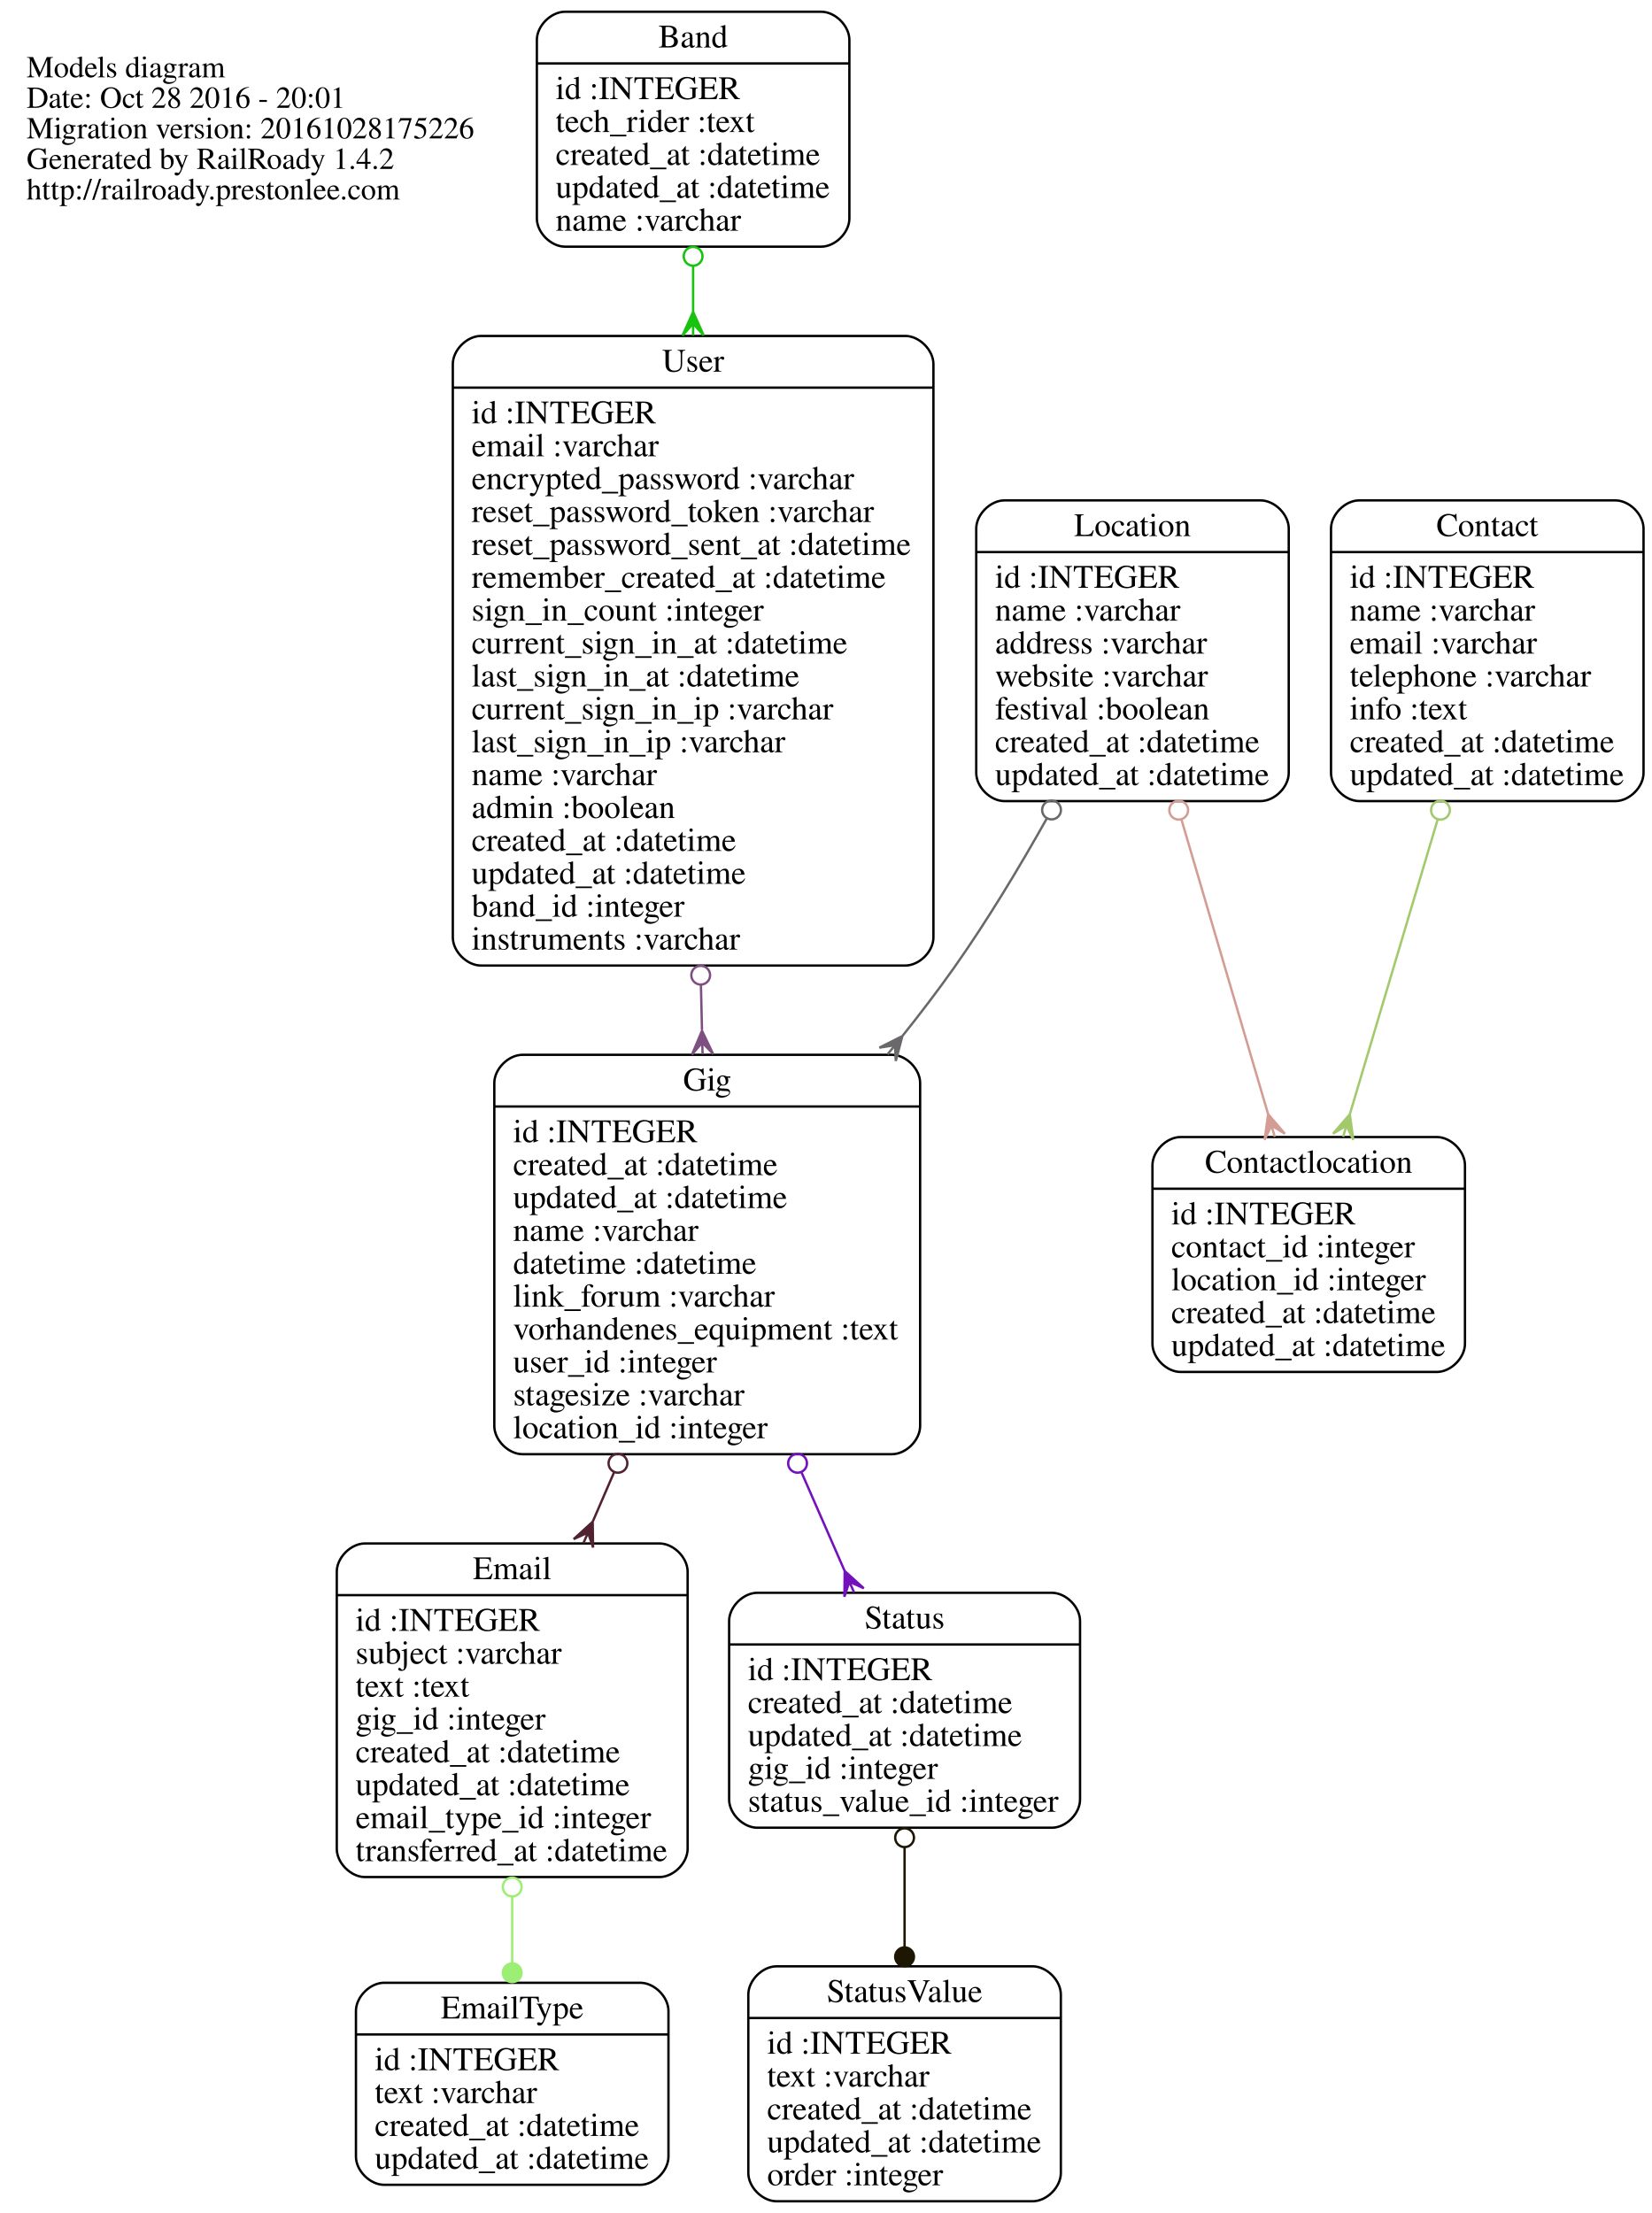
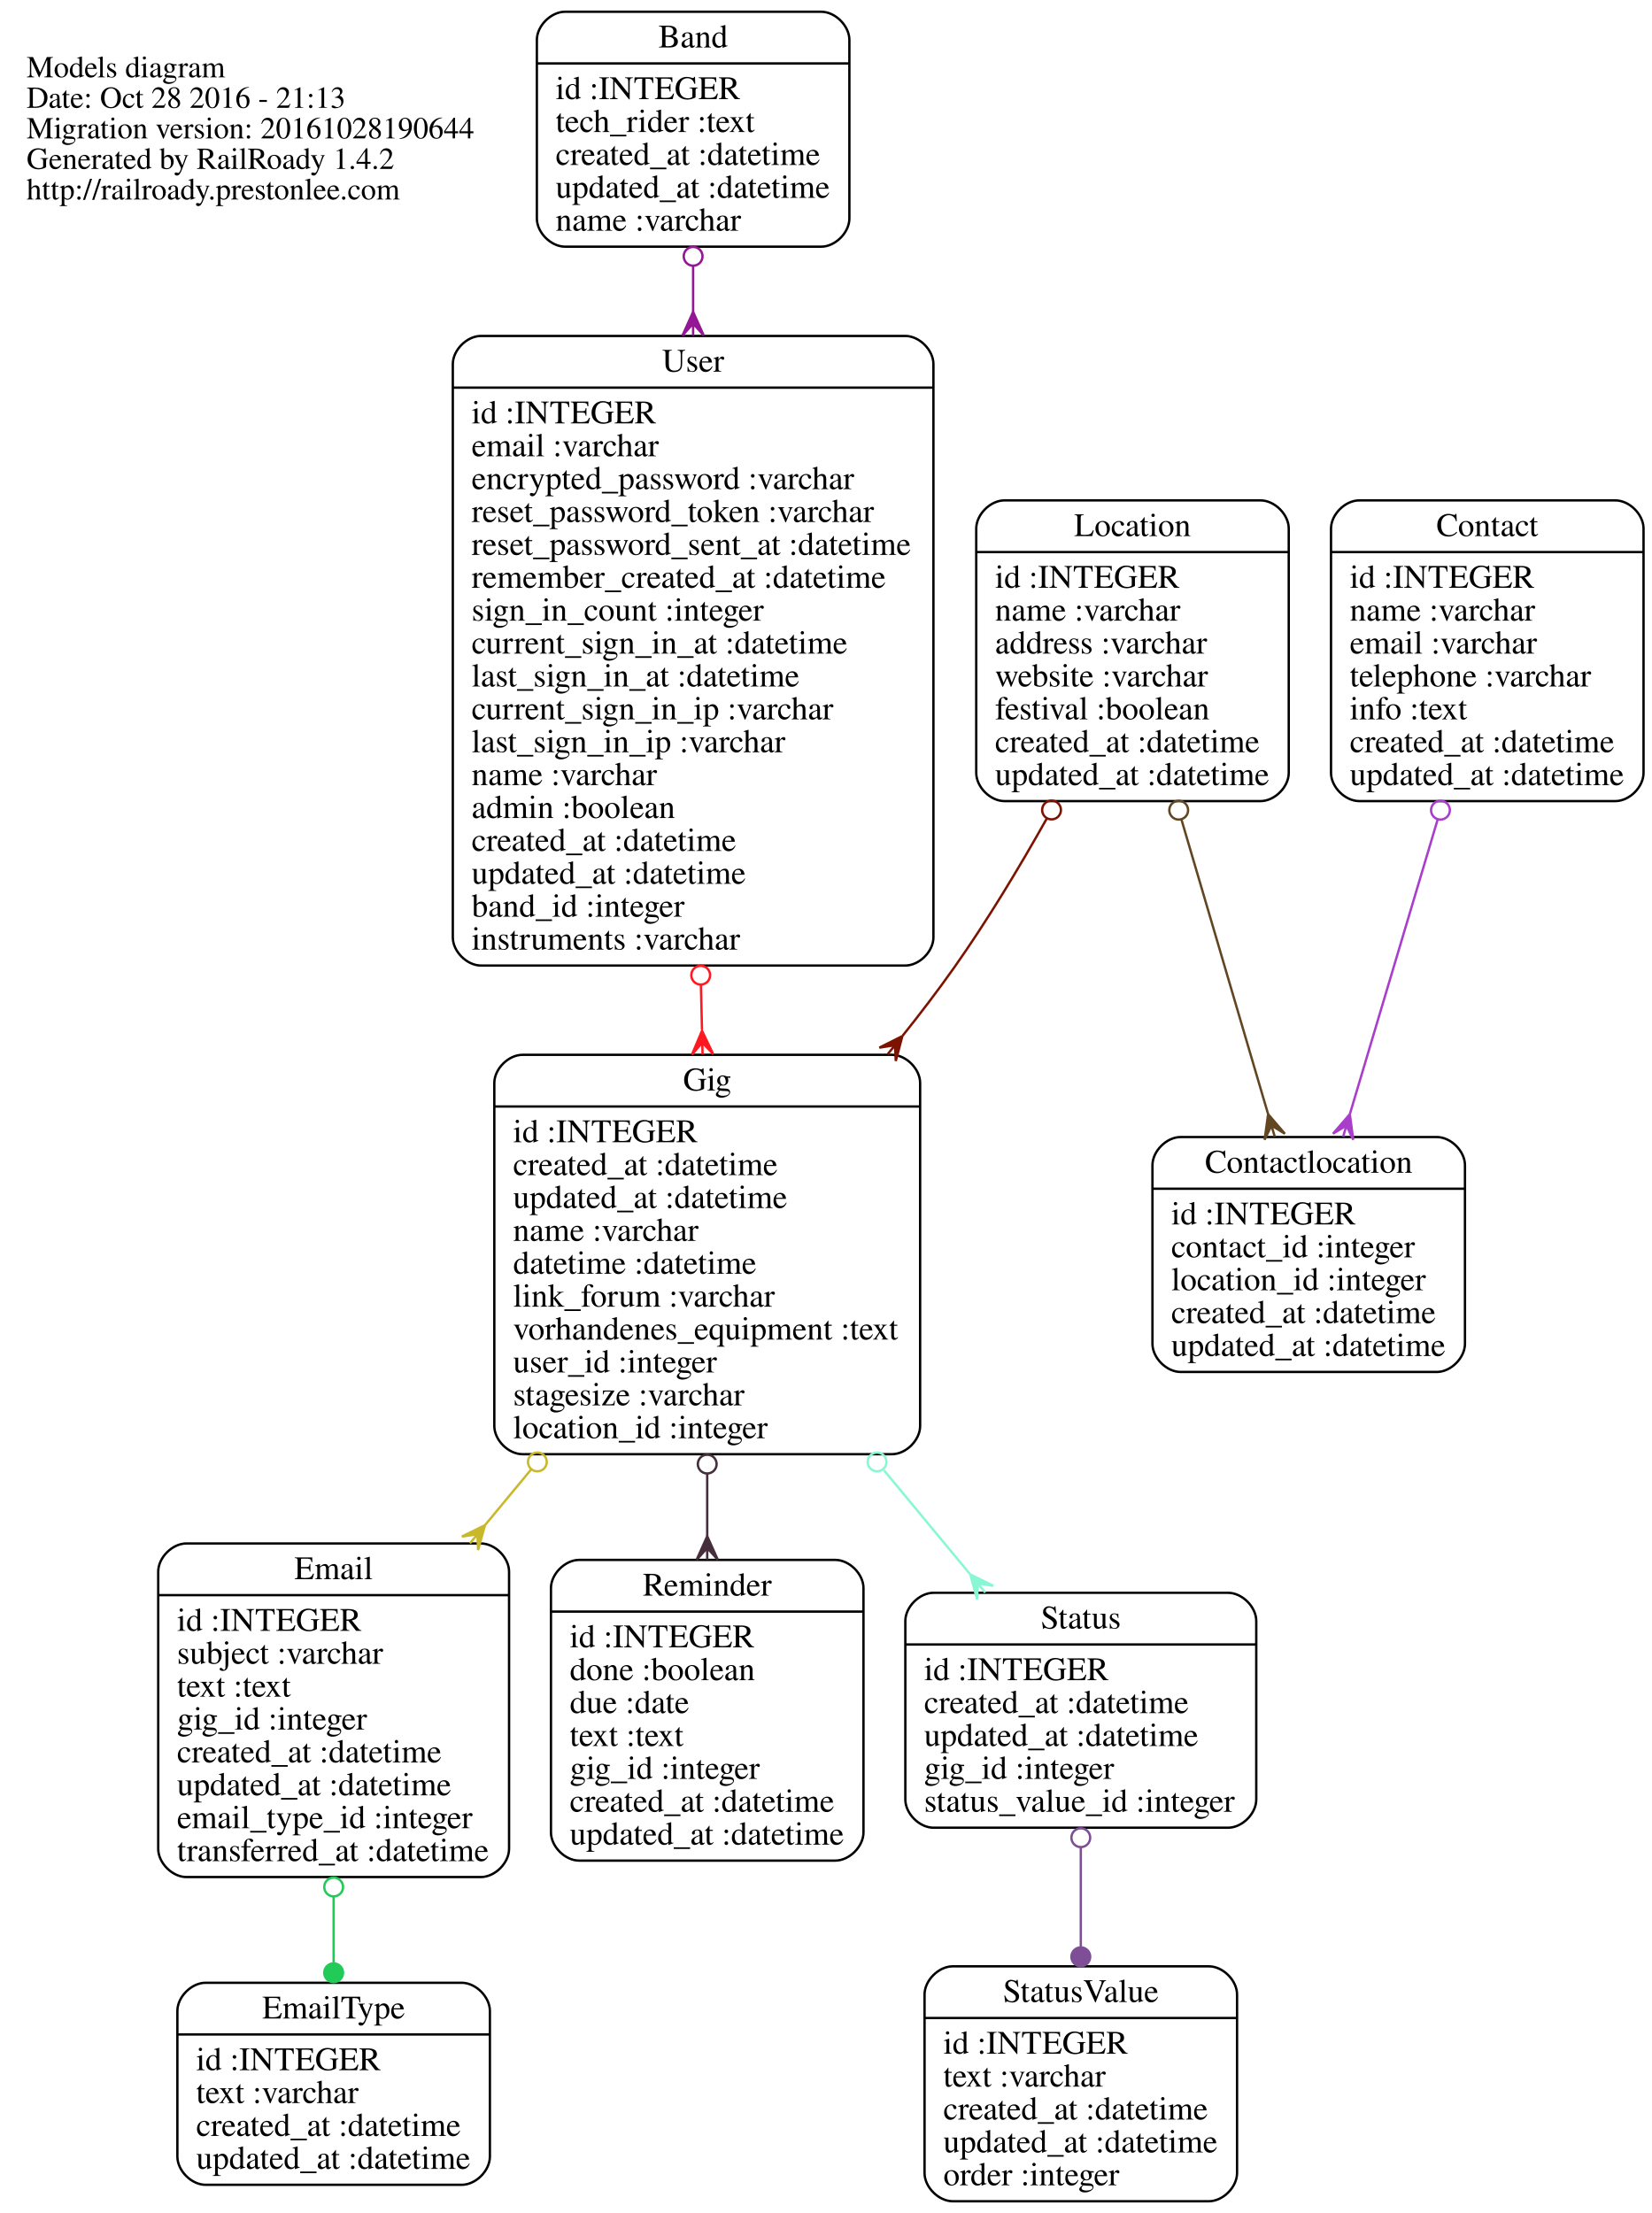
<svg xmlns="http://www.w3.org/2000/svg" width="703pt" height="942pt" viewBox="0.00 0.00 703.00 942.00">
  <g id="graph0" class="graph" transform="scale(1 1) rotate(0) translate(4 938)">
    <polygon fill="none" stroke="none" points="-4,4 -4,-938 699,-938 699,4 -4,4" />
    <g id="node1" class="node">
      <text text-anchor="start" x="7.312" y="-905.1" font-family="Times,serif" font-size="13.00">Models diagram</text>
-       <text text-anchor="start" x="7.312" y="-892.1" font-family="Times,serif" font-size="13.00">Date: Oct 28 2016 - 20:01</text>
-       <text text-anchor="start" x="7.312" y="-879.1" font-family="Times,serif" font-size="13.00">Migration version: 20161028175226</text>
+       <text text-anchor="start" x="7.312" y="-892.1" font-family="Times,serif" font-size="13.00">Date: Oct 28 2016 - 21:13</text>
+       <text text-anchor="start" x="7.312" y="-879.1" font-family="Times,serif" font-size="13.00">Migration version: 20161028190644</text>
      <text text-anchor="start" x="7.312" y="-866.1" font-family="Times,serif" font-size="13.00">Generated by RailRoady 1.4.2</text>
      <text text-anchor="start" x="7.312" y="-853.1" font-family="Times,serif" font-size="13.00">http://railroady.prestonlee.com</text>
    </g>
    <g id="node2" class="node">
      <path fill="none" stroke="black" d="M236.495,-833C236.495,-833 345.505,-833 345.505,-833 351.505,-833 357.505,-839 357.505,-845 357.505,-845 357.505,-921 357.505,-921 357.505,-927 351.505,-933 345.505,-933 345.505,-933 236.495,-933 236.495,-933 230.495,-933 224.495,-927 224.495,-921 224.495,-921 224.495,-845 224.495,-845 224.495,-839 230.495,-833 236.495,-833" />
      <text text-anchor="middle" x="291" y="-917.8" font-family="Times,serif" font-size="14.00">Band</text>
      <polyline fill="none" stroke="black" points="224.495,-911 357.505,-911 " />
      <text text-anchor="start" x="232.495" y="-895.8" font-family="Times,serif" font-size="14.00">id :INTEGER</text>
      <text text-anchor="start" x="232.495" y="-881.8" font-family="Times,serif" font-size="14.00">tech_rider :text</text>
      <text text-anchor="start" x="232.495" y="-867.8" font-family="Times,serif" font-size="14.00">created_at :datetime</text>
      <text text-anchor="start" x="232.495" y="-853.8" font-family="Times,serif" font-size="14.00">updated_at :datetime</text>
      <text text-anchor="start" x="232.495" y="-839.8" font-family="Times,serif" font-size="14.00">name :varchar</text>
    </g>
-     <g id="node11" class="node">
+     <g id="node12" class="node">
      <path fill="none" stroke="black" d="M200.722,-527C200.722,-527 381.278,-527 381.278,-527 387.278,-527 393.278,-533 393.278,-539 393.278,-539 393.278,-783 393.278,-783 393.278,-789 387.278,-795 381.278,-795 381.278,-795 200.722,-795 200.722,-795 194.722,-795 188.722,-789 188.722,-783 188.722,-783 188.722,-539 188.722,-539 188.722,-533 194.722,-527 200.722,-527" />
      <text text-anchor="middle" x="291" y="-779.8" font-family="Times,serif" font-size="14.00">User</text>
      <polyline fill="none" stroke="black" points="188.722,-773 393.278,-773 " />
      <text text-anchor="start" x="196.722" y="-757.8" font-family="Times,serif" font-size="14.00">id :INTEGER</text>
      <text text-anchor="start" x="196.722" y="-743.8" font-family="Times,serif" font-size="14.00">email :varchar</text>
      <text text-anchor="start" x="196.722" y="-729.8" font-family="Times,serif" font-size="14.00">encrypted_password :varchar</text>
      <text text-anchor="start" x="196.722" y="-715.8" font-family="Times,serif" font-size="14.00">reset_password_token :varchar</text>
      <text text-anchor="start" x="196.722" y="-701.8" font-family="Times,serif" font-size="14.00">reset_password_sent_at :datetime</text>
      <text text-anchor="start" x="196.722" y="-687.8" font-family="Times,serif" font-size="14.00">remember_created_at :datetime</text>
      <text text-anchor="start" x="196.722" y="-673.8" font-family="Times,serif" font-size="14.00">sign_in_count :integer</text>
      <text text-anchor="start" x="196.722" y="-659.8" font-family="Times,serif" font-size="14.00">current_sign_in_at :datetime</text>
      <text text-anchor="start" x="196.722" y="-645.8" font-family="Times,serif" font-size="14.00">last_sign_in_at :datetime</text>
      <text text-anchor="start" x="196.722" y="-631.8" font-family="Times,serif" font-size="14.00">current_sign_in_ip :varchar</text>
      <text text-anchor="start" x="196.722" y="-617.8" font-family="Times,serif" font-size="14.00">last_sign_in_ip :varchar</text>
      <text text-anchor="start" x="196.722" y="-603.8" font-family="Times,serif" font-size="14.00">name :varchar</text>
      <text text-anchor="start" x="196.722" y="-589.8" font-family="Times,serif" font-size="14.00">admin :boolean</text>
      <text text-anchor="start" x="196.722" y="-575.8" font-family="Times,serif" font-size="14.00">created_at :datetime</text>
      <text text-anchor="start" x="196.722" y="-561.8" font-family="Times,serif" font-size="14.00">updated_at :datetime</text>
      <text text-anchor="start" x="196.722" y="-547.8" font-family="Times,serif" font-size="14.00">band_id :integer</text>
      <text text-anchor="start" x="196.722" y="-533.8" font-family="Times,serif" font-size="14.00">instruments :varchar</text>
    </g>
    <g id="edge1" class="edge">
-       <path fill="none" stroke="#18c310" d="M291,-824.878C291,-818.605 291,-812.031 291,-805.271" />
-       <ellipse fill="none" stroke="#18c310" cx="291" cy="-828.902" rx="4" ry="4" />
-       <polygon fill="#18c310" stroke="#18c310" points="291,-805.249 295.5,-795.249 291,-800.249 291,-795.249 291,-795.249 291,-795.249 291,-800.249 286.5,-795.249 291,-805.249 291,-805.249" />
+       <path fill="none" stroke="#931795" d="M291,-824.878C291,-818.605 291,-812.031 291,-805.271" />
+       <ellipse fill="none" stroke="#931795" cx="291" cy="-828.902" rx="4" ry="4" />
+       <polygon fill="#931795" stroke="#931795" points="291,-805.249 295.5,-795.249 291,-800.249 291,-795.249 291,-795.249 291,-795.249 291,-800.249 286.5,-795.249 291,-805.249 291,-805.249" />
    </g>
    <g id="node3" class="node">
      <path fill="none" stroke="black" d="M574.495,-597C574.495,-597 683.505,-597 683.505,-597 689.505,-597 695.505,-603 695.505,-609 695.505,-609 695.505,-713 695.505,-713 695.505,-719 689.505,-725 683.505,-725 683.505,-725 574.495,-725 574.495,-725 568.495,-725 562.495,-719 562.495,-713 562.495,-713 562.495,-609 562.495,-609 562.495,-603 568.495,-597 574.495,-597" />
      <text text-anchor="middle" x="629" y="-709.8" font-family="Times,serif" font-size="14.00">Contact</text>
      <polyline fill="none" stroke="black" points="562.495,-703 695.505,-703 " />
      <text text-anchor="start" x="570.495" y="-687.8" font-family="Times,serif" font-size="14.00">id :INTEGER</text>
      <text text-anchor="start" x="570.495" y="-673.8" font-family="Times,serif" font-size="14.00">name :varchar</text>
      <text text-anchor="start" x="570.495" y="-659.8" font-family="Times,serif" font-size="14.00">email :varchar</text>
      <text text-anchor="start" x="570.495" y="-645.8" font-family="Times,serif" font-size="14.00">telephone :varchar</text>
      <text text-anchor="start" x="570.495" y="-631.8" font-family="Times,serif" font-size="14.00">info :text</text>
      <text text-anchor="start" x="570.495" y="-617.8" font-family="Times,serif" font-size="14.00">created_at :datetime</text>
      <text text-anchor="start" x="570.495" y="-603.8" font-family="Times,serif" font-size="14.00">updated_at :datetime</text>
    </g>
    <g id="node4" class="node">
      <path fill="none" stroke="black" d="M498.495,-354C498.495,-354 607.505,-354 607.505,-354 613.505,-354 619.505,-360 619.505,-366 619.505,-366 619.505,-442 619.505,-442 619.505,-448 613.505,-454 607.505,-454 607.505,-454 498.495,-454 498.495,-454 492.495,-454 486.495,-448 486.495,-442 486.495,-442 486.495,-366 486.495,-366 486.495,-360 492.495,-354 498.495,-354" />
      <text text-anchor="middle" x="553" y="-438.8" font-family="Times,serif" font-size="14.00">Contactlocation</text>
      <polyline fill="none" stroke="black" points="486.495,-432 619.505,-432 " />
      <text text-anchor="start" x="494.495" y="-416.8" font-family="Times,serif" font-size="14.00">id :INTEGER</text>
      <text text-anchor="start" x="494.495" y="-402.8" font-family="Times,serif" font-size="14.00">contact_id :integer</text>
      <text text-anchor="start" x="494.495" y="-388.8" font-family="Times,serif" font-size="14.00">location_id :integer</text>
      <text text-anchor="start" x="494.495" y="-374.8" font-family="Times,serif" font-size="14.00">created_at :datetime</text>
      <text text-anchor="start" x="494.495" y="-360.8" font-family="Times,serif" font-size="14.00">updated_at :datetime</text>
    </g>
    <g id="edge2" class="edge">
-       <path fill="none" stroke="#a2ca6c" d="M607.862,-589.077C596.111,-549.647 581.66,-501.162 570.54,-463.851" />
-       <ellipse fill="none" stroke="#a2ca6c" cx="609.071" cy="-593.133" rx="4" ry="4" />
-       <polygon fill="#a2ca6c" stroke="#a2ca6c" points="570.499,-463.715 571.956,-452.846 569.071,-458.923 567.643,-454.131 567.643,-454.131 567.643,-454.131 569.071,-458.923 563.33,-455.417 570.499,-463.715 570.499,-463.715" />
+       <path fill="none" stroke="#a93ecb" d="M607.862,-589.077C596.111,-549.647 581.66,-501.162 570.54,-463.851" />
+       <ellipse fill="none" stroke="#a93ecb" cx="609.071" cy="-593.133" rx="4" ry="4" />
+       <polygon fill="#a93ecb" stroke="#a93ecb" points="570.499,-463.715 571.956,-452.846 569.071,-458.923 567.643,-454.131 567.643,-454.131 567.643,-454.131 569.071,-458.923 563.33,-455.417 570.499,-463.715 570.499,-463.715" />
    </g>
    <g id="node5" class="node">
-       <path fill="none" stroke="black" d="M151.339,-139C151.339,-139 276.661,-139 276.661,-139 282.661,-139 288.661,-145 288.661,-151 288.661,-151 288.661,-269 288.661,-269 288.661,-275 282.661,-281 276.661,-281 276.661,-281 151.339,-281 151.339,-281 145.339,-281 139.339,-275 139.339,-269 139.339,-269 139.339,-151 139.339,-151 139.339,-145 145.339,-139 151.339,-139" />
-       <text text-anchor="middle" x="214" y="-265.8" font-family="Times,serif" font-size="14.00">Email</text>
-       <polyline fill="none" stroke="black" points="139.339,-259 288.661,-259 " />
-       <text text-anchor="start" x="147.339" y="-243.8" font-family="Times,serif" font-size="14.00">id :INTEGER</text>
-       <text text-anchor="start" x="147.339" y="-229.8" font-family="Times,serif" font-size="14.00">subject :varchar</text>
-       <text text-anchor="start" x="147.339" y="-215.8" font-family="Times,serif" font-size="14.00">text :text</text>
-       <text text-anchor="start" x="147.339" y="-201.8" font-family="Times,serif" font-size="14.00">gig_id :integer</text>
-       <text text-anchor="start" x="147.339" y="-187.8" font-family="Times,serif" font-size="14.00">created_at :datetime</text>
-       <text text-anchor="start" x="147.339" y="-173.8" font-family="Times,serif" font-size="14.00">updated_at :datetime</text>
-       <text text-anchor="start" x="147.339" y="-159.8" font-family="Times,serif" font-size="14.00">email_type_id :integer</text>
-       <text text-anchor="start" x="147.339" y="-145.8" font-family="Times,serif" font-size="14.00">transferred_at :datetime</text>
+       <path fill="none" stroke="black" d="M75.339,-139C75.339,-139 200.661,-139 200.661,-139 206.661,-139 212.661,-145 212.661,-151 212.661,-151 212.661,-269 212.661,-269 212.661,-275 206.661,-281 200.661,-281 200.661,-281 75.339,-281 75.339,-281 69.339,-281 63.339,-275 63.339,-269 63.339,-269 63.339,-151 63.339,-151 63.339,-145 69.339,-139 75.339,-139" />
+       <text text-anchor="middle" x="138" y="-265.8" font-family="Times,serif" font-size="14.00">Email</text>
+       <polyline fill="none" stroke="black" points="63.339,-259 212.661,-259 " />
+       <text text-anchor="start" x="71.339" y="-243.8" font-family="Times,serif" font-size="14.00">id :INTEGER</text>
+       <text text-anchor="start" x="71.339" y="-229.8" font-family="Times,serif" font-size="14.00">subject :varchar</text>
+       <text text-anchor="start" x="71.339" y="-215.8" font-family="Times,serif" font-size="14.00">text :text</text>
+       <text text-anchor="start" x="71.339" y="-201.8" font-family="Times,serif" font-size="14.00">gig_id :integer</text>
+       <text text-anchor="start" x="71.339" y="-187.8" font-family="Times,serif" font-size="14.00">created_at :datetime</text>
+       <text text-anchor="start" x="71.339" y="-173.8" font-family="Times,serif" font-size="14.00">updated_at :datetime</text>
+       <text text-anchor="start" x="71.339" y="-159.8" font-family="Times,serif" font-size="14.00">email_type_id :integer</text>
+       <text text-anchor="start" x="71.339" y="-145.8" font-family="Times,serif" font-size="14.00">transferred_at :datetime</text>
    </g>
    <g id="node6" class="node">
-       <path fill="none" stroke="black" d="M159.495,-8C159.495,-8 268.505,-8 268.505,-8 274.505,-8 280.505,-14 280.505,-20 280.505,-20 280.505,-82 280.505,-82 280.505,-88 274.505,-94 268.505,-94 268.505,-94 159.495,-94 159.495,-94 153.495,-94 147.495,-88 147.495,-82 147.495,-82 147.495,-20 147.495,-20 147.495,-14 153.495,-8 159.495,-8" />
-       <text text-anchor="middle" x="214" y="-78.8" font-family="Times,serif" font-size="14.00">EmailType</text>
-       <polyline fill="none" stroke="black" points="147.495,-72 280.505,-72 " />
-       <text text-anchor="start" x="155.495" y="-56.8" font-family="Times,serif" font-size="14.00">id :INTEGER</text>
-       <text text-anchor="start" x="155.495" y="-42.8" font-family="Times,serif" font-size="14.00">text :varchar</text>
-       <text text-anchor="start" x="155.495" y="-28.8" font-family="Times,serif" font-size="14.00">created_at :datetime</text>
-       <text text-anchor="start" x="155.495" y="-14.8" font-family="Times,serif" font-size="14.00">updated_at :datetime</text>
+       <path fill="none" stroke="black" d="M83.495,-8C83.495,-8 192.505,-8 192.505,-8 198.505,-8 204.505,-14 204.505,-20 204.505,-20 204.505,-82 204.505,-82 204.505,-88 198.505,-94 192.505,-94 192.505,-94 83.495,-94 83.495,-94 77.495,-94 71.495,-88 71.495,-82 71.495,-82 71.495,-20 71.495,-20 71.495,-14 77.495,-8 83.495,-8" />
+       <text text-anchor="middle" x="138" y="-78.8" font-family="Times,serif" font-size="14.00">EmailType</text>
+       <polyline fill="none" stroke="black" points="71.495,-72 204.505,-72 " />
+       <text text-anchor="start" x="79.495" y="-56.8" font-family="Times,serif" font-size="14.00">id :INTEGER</text>
+       <text text-anchor="start" x="79.495" y="-42.8" font-family="Times,serif" font-size="14.00">text :varchar</text>
+       <text text-anchor="start" x="79.495" y="-28.8" font-family="Times,serif" font-size="14.00">created_at :datetime</text>
+       <text text-anchor="start" x="79.495" y="-14.8" font-family="Times,serif" font-size="14.00">updated_at :datetime</text>
    </g>
    <g id="edge3" class="edge">
-       <path fill="none" stroke="#9dee75" d="M214,-130.552C214,-120.968 214,-111.382 214,-102.366" />
-       <ellipse fill="none" stroke="#9dee75" cx="214" cy="-134.766" rx="4" ry="4" />
-       <ellipse fill="#9dee75" stroke="#9dee75" cx="214" cy="-98.263" rx="4" ry="4" />
+       <path fill="none" stroke="#22cb58" d="M138,-130.552C138,-120.968 138,-111.382 138,-102.366" />
+       <ellipse fill="none" stroke="#22cb58" cx="138" cy="-134.766" rx="4" ry="4" />
+       <ellipse fill="#22cb58" stroke="#22cb58" cx="138" cy="-98.263" rx="4" ry="4" />
    </g>
    <g id="node7" class="node">
      <path fill="none" stroke="black" d="M218.384,-319C218.384,-319 375.616,-319 375.616,-319 381.616,-319 387.616,-325 387.616,-331 387.616,-331 387.616,-477 387.616,-477 387.616,-483 381.616,-489 375.616,-489 375.616,-489 218.384,-489 218.384,-489 212.384,-489 206.384,-483 206.384,-477 206.384,-477 206.384,-331 206.384,-331 206.384,-325 212.384,-319 218.384,-319" />
      <text text-anchor="middle" x="297" y="-473.8" font-family="Times,serif" font-size="14.00">Gig</text>
      <polyline fill="none" stroke="black" points="206.384,-467 387.616,-467 " />
      <text text-anchor="start" x="214.384" y="-451.8" font-family="Times,serif" font-size="14.00">id :INTEGER</text>
      <text text-anchor="start" x="214.384" y="-437.8" font-family="Times,serif" font-size="14.00">created_at :datetime</text>
      <text text-anchor="start" x="214.384" y="-423.8" font-family="Times,serif" font-size="14.00">updated_at :datetime</text>
      <text text-anchor="start" x="214.384" y="-409.8" font-family="Times,serif" font-size="14.00">name :varchar</text>
      <text text-anchor="start" x="214.384" y="-395.8" font-family="Times,serif" font-size="14.00">datetime :datetime</text>
      <text text-anchor="start" x="214.384" y="-381.8" font-family="Times,serif" font-size="14.00">link_forum :varchar</text>
      <text text-anchor="start" x="214.384" y="-367.8" font-family="Times,serif" font-size="14.00">vorhandenes_equipment :text</text>
      <text text-anchor="start" x="214.384" y="-353.8" font-family="Times,serif" font-size="14.00">user_id :integer</text>
      <text text-anchor="start" x="214.384" y="-339.8" font-family="Times,serif" font-size="14.00">stagesize :varchar</text>
      <text text-anchor="start" x="214.384" y="-325.8" font-family="Times,serif" font-size="14.00">location_id :integer</text>
    </g>
    <g id="edge5" class="edge">
-       <path fill="none" stroke="#522231" d="M257.394,-311.381C254.364,-304.373 251.321,-297.333 248.329,-290.412" />
-       <ellipse fill="none" stroke="#522231" cx="259.008" cy="-315.114" rx="4" ry="4" />
-       <polygon fill="#522231" stroke="#522231" points="248.255,-290.241 248.418,-279.277 246.271,-285.652 244.287,-281.062 244.287,-281.062 244.287,-281.062 246.271,-285.652 240.157,-282.848 248.255,-290.241 248.255,-290.241" />
+       <path fill="none" stroke="#cab82c" d="M222.112,-312.569C215.538,-304.631 208.922,-296.642 202.445,-288.82" />
+       <ellipse fill="none" stroke="#cab82c" cx="224.709" cy="-315.705" rx="4" ry="4" />
+       <polygon fill="#cab82c" stroke="#cab82c" points="202.399,-288.764 199.486,-278.192 199.209,-284.913 196.02,-281.062 196.02,-281.062 196.02,-281.062 199.209,-284.913 192.555,-283.933 202.399,-288.764 202.399,-288.764" />
    </g>
    <g id="node9" class="node">
-       <path fill="none" stroke="black" d="M318.322,-160C318.322,-160 443.678,-160 443.678,-160 449.678,-160 455.678,-166 455.678,-172 455.678,-172 455.678,-248 455.678,-248 455.678,-254 449.678,-260 443.678,-260 443.678,-260 318.322,-260 318.322,-260 312.322,-260 306.322,-254 306.322,-248 306.322,-248 306.322,-172 306.322,-172 306.322,-166 312.322,-160 318.322,-160" />
-       <text text-anchor="middle" x="381" y="-244.8" font-family="Times,serif" font-size="14.00">Status</text>
-       <polyline fill="none" stroke="black" points="306.322,-238 455.678,-238 " />
-       <text text-anchor="start" x="314.322" y="-222.8" font-family="Times,serif" font-size="14.00">id :INTEGER</text>
-       <text text-anchor="start" x="314.322" y="-208.8" font-family="Times,serif" font-size="14.00">created_at :datetime</text>
-       <text text-anchor="start" x="314.322" y="-194.8" font-family="Times,serif" font-size="14.00">updated_at :datetime</text>
-       <text text-anchor="start" x="314.322" y="-180.8" font-family="Times,serif" font-size="14.00">gig_id :integer</text>
-       <text text-anchor="start" x="314.322" y="-166.8" font-family="Times,serif" font-size="14.00">status_value_id :integer</text>
+       <path fill="none" stroke="black" d="M242.495,-146C242.495,-146 351.505,-146 351.505,-146 357.505,-146 363.505,-152 363.505,-158 363.505,-158 363.505,-262 363.505,-262 363.505,-268 357.505,-274 351.505,-274 351.505,-274 242.495,-274 242.495,-274 236.495,-274 230.495,-268 230.495,-262 230.495,-262 230.495,-158 230.495,-158 230.495,-152 236.495,-146 242.495,-146" />
+       <text text-anchor="middle" x="297" y="-258.8" font-family="Times,serif" font-size="14.00">Reminder</text>
+       <polyline fill="none" stroke="black" points="230.495,-252 363.505,-252 " />
+       <text text-anchor="start" x="238.495" y="-236.8" font-family="Times,serif" font-size="14.00">id :INTEGER</text>
+       <text text-anchor="start" x="238.495" y="-222.8" font-family="Times,serif" font-size="14.00">done :boolean</text>
+       <text text-anchor="start" x="238.495" y="-208.8" font-family="Times,serif" font-size="14.00">due :date</text>
+       <text text-anchor="start" x="238.495" y="-194.8" font-family="Times,serif" font-size="14.00">text :text</text>
+       <text text-anchor="start" x="238.495" y="-180.8" font-family="Times,serif" font-size="14.00">gig_id :integer</text>
+       <text text-anchor="start" x="238.495" y="-166.8" font-family="Times,serif" font-size="14.00">created_at :datetime</text>
+       <text text-anchor="start" x="238.495" y="-152.8" font-family="Times,serif" font-size="14.00">updated_at :datetime</text>
+     </g>
+     <g id="edge6" class="edge">
+       <path fill="none" stroke="#462f3c" d="M297,-310.664C297,-301.758 297,-292.81 297,-284.127" />
+       <ellipse fill="none" stroke="#462f3c" cx="297" cy="-314.786" rx="4" ry="4" />
+       <polygon fill="#462f3c" stroke="#462f3c" points="297,-284.075 301.5,-274.075 297,-279.075 297,-274.075 297,-274.075 297,-274.075 297,-279.075 292.5,-274.075 297,-284.075 297,-284.075" />
+     </g>
+     <g id="node10" class="node">
+       <path fill="none" stroke="black" d="M393.322,-160C393.322,-160 518.678,-160 518.678,-160 524.678,-160 530.678,-166 530.678,-172 530.678,-172 530.678,-248 530.678,-248 530.678,-254 524.678,-260 518.678,-260 518.678,-260 393.322,-260 393.322,-260 387.322,-260 381.322,-254 381.322,-248 381.322,-248 381.322,-172 381.322,-172 381.322,-166 387.322,-160 393.322,-160" />
+       <text text-anchor="middle" x="456" y="-244.8" font-family="Times,serif" font-size="14.00">Status</text>
+       <polyline fill="none" stroke="black" points="381.322,-238 530.678,-238 " />
+       <text text-anchor="start" x="389.322" y="-222.8" font-family="Times,serif" font-size="14.00">id :INTEGER</text>
+       <text text-anchor="start" x="389.322" y="-208.8" font-family="Times,serif" font-size="14.00">created_at :datetime</text>
+       <text text-anchor="start" x="389.322" y="-194.8" font-family="Times,serif" font-size="14.00">updated_at :datetime</text>
+       <text text-anchor="start" x="389.322" y="-180.8" font-family="Times,serif" font-size="14.00">gig_id :integer</text>
+       <text text-anchor="start" x="389.322" y="-166.8" font-family="Times,serif" font-size="14.00">status_value_id :integer</text>
    </g>
    <g id="edge4" class="edge">
-       <path fill="none" stroke="#7510bd" d="M337.144,-311.241C343.357,-297.04 349.625,-282.715 355.401,-269.512" />
-       <ellipse fill="none" stroke="#7510bd" cx="335.447" cy="-315.121" rx="4" ry="4" />
-       <polygon fill="#7510bd" stroke="#7510bd" points="355.504,-269.276 363.635,-261.918 357.508,-264.695 359.512,-260.115 359.512,-260.115 359.512,-260.115 357.508,-264.695 355.39,-258.311 355.504,-269.276 355.504,-269.276" />
+       <path fill="none" stroke="#89f6d4" d="M372.205,-312.187C384.635,-297.177 397.205,-281.998 408.695,-268.122" />
+       <ellipse fill="none" stroke="#89f6d4" cx="369.291" cy="-315.705" rx="4" ry="4" />
+       <polygon fill="#89f6d4" stroke="#89f6d4" points="408.949,-267.817 418.793,-262.985 412.138,-263.966 415.327,-260.115 415.327,-260.115 415.327,-260.115 412.138,-263.966 411.861,-257.245 408.949,-267.817 408.949,-267.817" />
    </g>
    <g id="node8" class="node">
      <path fill="none" stroke="black" d="M423.495,-597C423.495,-597 532.505,-597 532.505,-597 538.505,-597 544.505,-603 544.505,-609 544.505,-609 544.505,-713 544.505,-713 544.505,-719 538.505,-725 532.505,-725 532.505,-725 423.495,-725 423.495,-725 417.495,-725 411.495,-719 411.495,-713 411.495,-713 411.495,-609 411.495,-609 411.495,-603 417.495,-597 423.495,-597" />
      <text text-anchor="middle" x="478" y="-709.8" font-family="Times,serif" font-size="14.00">Location</text>
      <polyline fill="none" stroke="black" points="411.495,-703 544.505,-703 " />
      <text text-anchor="start" x="419.495" y="-687.8" font-family="Times,serif" font-size="14.00">id :INTEGER</text>
      <text text-anchor="start" x="419.495" y="-673.8" font-family="Times,serif" font-size="14.00">name :varchar</text>
      <text text-anchor="start" x="419.495" y="-659.8" font-family="Times,serif" font-size="14.00">address :varchar</text>
      <text text-anchor="start" x="419.495" y="-645.8" font-family="Times,serif" font-size="14.00">website :varchar</text>
      <text text-anchor="start" x="419.495" y="-631.8" font-family="Times,serif" font-size="14.00">festival :boolean</text>
      <text text-anchor="start" x="419.495" y="-617.8" font-family="Times,serif" font-size="14.00">created_at :datetime</text>
      <text text-anchor="start" x="419.495" y="-603.8" font-family="Times,serif" font-size="14.00">updated_at :datetime</text>
    </g>
+     <g id="edge8" class="edge">
+       <path fill="none" stroke="#624622" d="M498.86,-589.077C510.457,-549.647 524.717,-501.162 535.691,-463.851" />
+       <ellipse fill="none" stroke="#624622" cx="497.668" cy="-593.129" rx="4" ry="4" />
+       <polygon fill="#624622" stroke="#624622" points="535.728,-463.725 542.867,-455.401 537.139,-458.928 538.55,-454.131 538.55,-454.131 538.55,-454.131 537.139,-458.928 534.233,-452.861 535.728,-463.725 535.728,-463.725" />
+     </g>
    <g id="edge7" class="edge">
-       <path fill="none" stroke="#d39c94" d="M498.86,-589.077C510.457,-549.647 524.717,-501.162 535.691,-463.851" />
-       <ellipse fill="none" stroke="#d39c94" cx="497.668" cy="-593.129" rx="4" ry="4" />
-       <polygon fill="#d39c94" stroke="#d39c94" points="535.728,-463.725 542.867,-455.401 537.139,-458.928 538.55,-454.131 538.55,-454.131 538.55,-454.131 537.139,-458.928 534.233,-452.861 535.728,-463.725 535.728,-463.725" />
+       <path fill="none" stroke="#7c1300" d="M441.565,-589.659C429.77,-568.646 416.078,-545.916 402,-526 395.227,-516.418 387.835,-506.709 380.211,-497.173" />
+       <ellipse fill="none" stroke="#7c1300" cx="443.545" cy="-593.217" rx="4" ry="4" />
+       <polygon fill="#7c1300" stroke="#7c1300" points="380.056,-496.982 377.259,-486.379 376.909,-493.097 373.762,-489.211 373.762,-489.211 373.762,-489.211 376.909,-493.097 370.265,-492.044 380.056,-496.982 380.056,-496.982" />
    </g>
-     <g id="edge6" class="edge">
-       <path fill="none" stroke="#6a686b" d="M441.565,-589.659C429.77,-568.646 416.078,-545.916 402,-526 395.227,-516.418 387.835,-506.709 380.211,-497.173" />
-       <ellipse fill="none" stroke="#6a686b" cx="443.545" cy="-593.217" rx="4" ry="4" />
-       <polygon fill="#6a686b" stroke="#6a686b" points="380.056,-496.982 377.259,-486.379 376.909,-493.097 373.762,-489.211 373.762,-489.211 373.762,-489.211 376.909,-493.097 370.265,-492.044 380.056,-496.982 380.056,-496.982" />
-     </g>
-     <g id="node10" class="node">
-       <path fill="none" stroke="black" d="M326.495,-1C326.495,-1 435.505,-1 435.505,-1 441.505,-1 447.505,-7 447.505,-13 447.505,-13 447.505,-89 447.505,-89 447.505,-95 441.505,-101 435.505,-101 435.505,-101 326.495,-101 326.495,-101 320.495,-101 314.495,-95 314.495,-89 314.495,-89 314.495,-13 314.495,-13 314.495,-7 320.495,-1 326.495,-1" />
-       <text text-anchor="middle" x="381" y="-85.8" font-family="Times,serif" font-size="14.00">StatusValue</text>
-       <polyline fill="none" stroke="black" points="314.495,-79 447.505,-79 " />
-       <text text-anchor="start" x="322.495" y="-63.8" font-family="Times,serif" font-size="14.00">id :INTEGER</text>
-       <text text-anchor="start" x="322.495" y="-49.8" font-family="Times,serif" font-size="14.00">text :varchar</text>
-       <text text-anchor="start" x="322.495" y="-35.8" font-family="Times,serif" font-size="14.00">created_at :datetime</text>
-       <text text-anchor="start" x="322.495" y="-21.8" font-family="Times,serif" font-size="14.00">updated_at :datetime</text>
-       <text text-anchor="start" x="322.495" y="-7.8" font-family="Times,serif" font-size="14.00">order :integer</text>
-     </g>
-     <g id="edge8" class="edge">
-       <path fill="none" stroke="#1d1600" d="M381,-151.725C381,-137.839 381,-122.995 381,-109.116" />
-       <ellipse fill="none" stroke="#1d1600" cx="381" cy="-155.755" rx="4" ry="4" />
-       <ellipse fill="#1d1600" stroke="#1d1600" cx="381" cy="-105.07" rx="4" ry="4" />
+     <g id="node11" class="node">
+       <path fill="none" stroke="black" d="M401.495,-1C401.495,-1 510.505,-1 510.505,-1 516.505,-1 522.505,-7 522.505,-13 522.505,-13 522.505,-89 522.505,-89 522.505,-95 516.505,-101 510.505,-101 510.505,-101 401.495,-101 401.495,-101 395.495,-101 389.495,-95 389.495,-89 389.495,-89 389.495,-13 389.495,-13 389.495,-7 395.495,-1 401.495,-1" />
+       <text text-anchor="middle" x="456" y="-85.8" font-family="Times,serif" font-size="14.00">StatusValue</text>
+       <polyline fill="none" stroke="black" points="389.495,-79 522.505,-79 " />
+       <text text-anchor="start" x="397.495" y="-63.8" font-family="Times,serif" font-size="14.00">id :INTEGER</text>
+       <text text-anchor="start" x="397.495" y="-49.8" font-family="Times,serif" font-size="14.00">text :varchar</text>
+       <text text-anchor="start" x="397.495" y="-35.8" font-family="Times,serif" font-size="14.00">created_at :datetime</text>
+       <text text-anchor="start" x="397.495" y="-21.8" font-family="Times,serif" font-size="14.00">updated_at :datetime</text>
+       <text text-anchor="start" x="397.495" y="-7.8" font-family="Times,serif" font-size="14.00">order :integer</text>
    </g>
    <g id="edge9" class="edge">
-       <path fill="none" stroke="#7e5082" d="M294.322,-518.813C294.474,-512.37 294.624,-505.975 294.772,-499.693" />
-       <ellipse fill="none" stroke="#7e5082" cx="294.226" cy="-522.9" rx="4" ry="4" />
-       <polygon fill="#7e5082" stroke="#7e5082" points="294.783,-499.238 299.517,-489.346 294.9,-494.239 295.018,-489.241 295.018,-489.241 295.018,-489.241 294.9,-494.239 290.519,-489.135 294.783,-499.238 294.783,-499.238" />
+       <path fill="none" stroke="#7e4e97" d="M456,-151.725C456,-137.839 456,-122.995 456,-109.116" />
+       <ellipse fill="none" stroke="#7e4e97" cx="456" cy="-155.755" rx="4" ry="4" />
+       <ellipse fill="#7e4e97" stroke="#7e4e97" cx="456" cy="-105.07" rx="4" ry="4" />
+     </g>
+     <g id="edge10" class="edge">
+       <path fill="none" stroke="#fe1921" d="M294.322,-518.813C294.474,-512.37 294.624,-505.975 294.772,-499.693" />
+       <ellipse fill="none" stroke="#fe1921" cx="294.226" cy="-522.9" rx="4" ry="4" />
+       <polygon fill="#fe1921" stroke="#fe1921" points="294.783,-499.238 299.517,-489.346 294.9,-494.239 295.018,-489.241 295.018,-489.241 295.018,-489.241 294.9,-494.239 290.519,-489.135 294.783,-499.238 294.783,-499.238" />
    </g>
  </g>
</svg>
